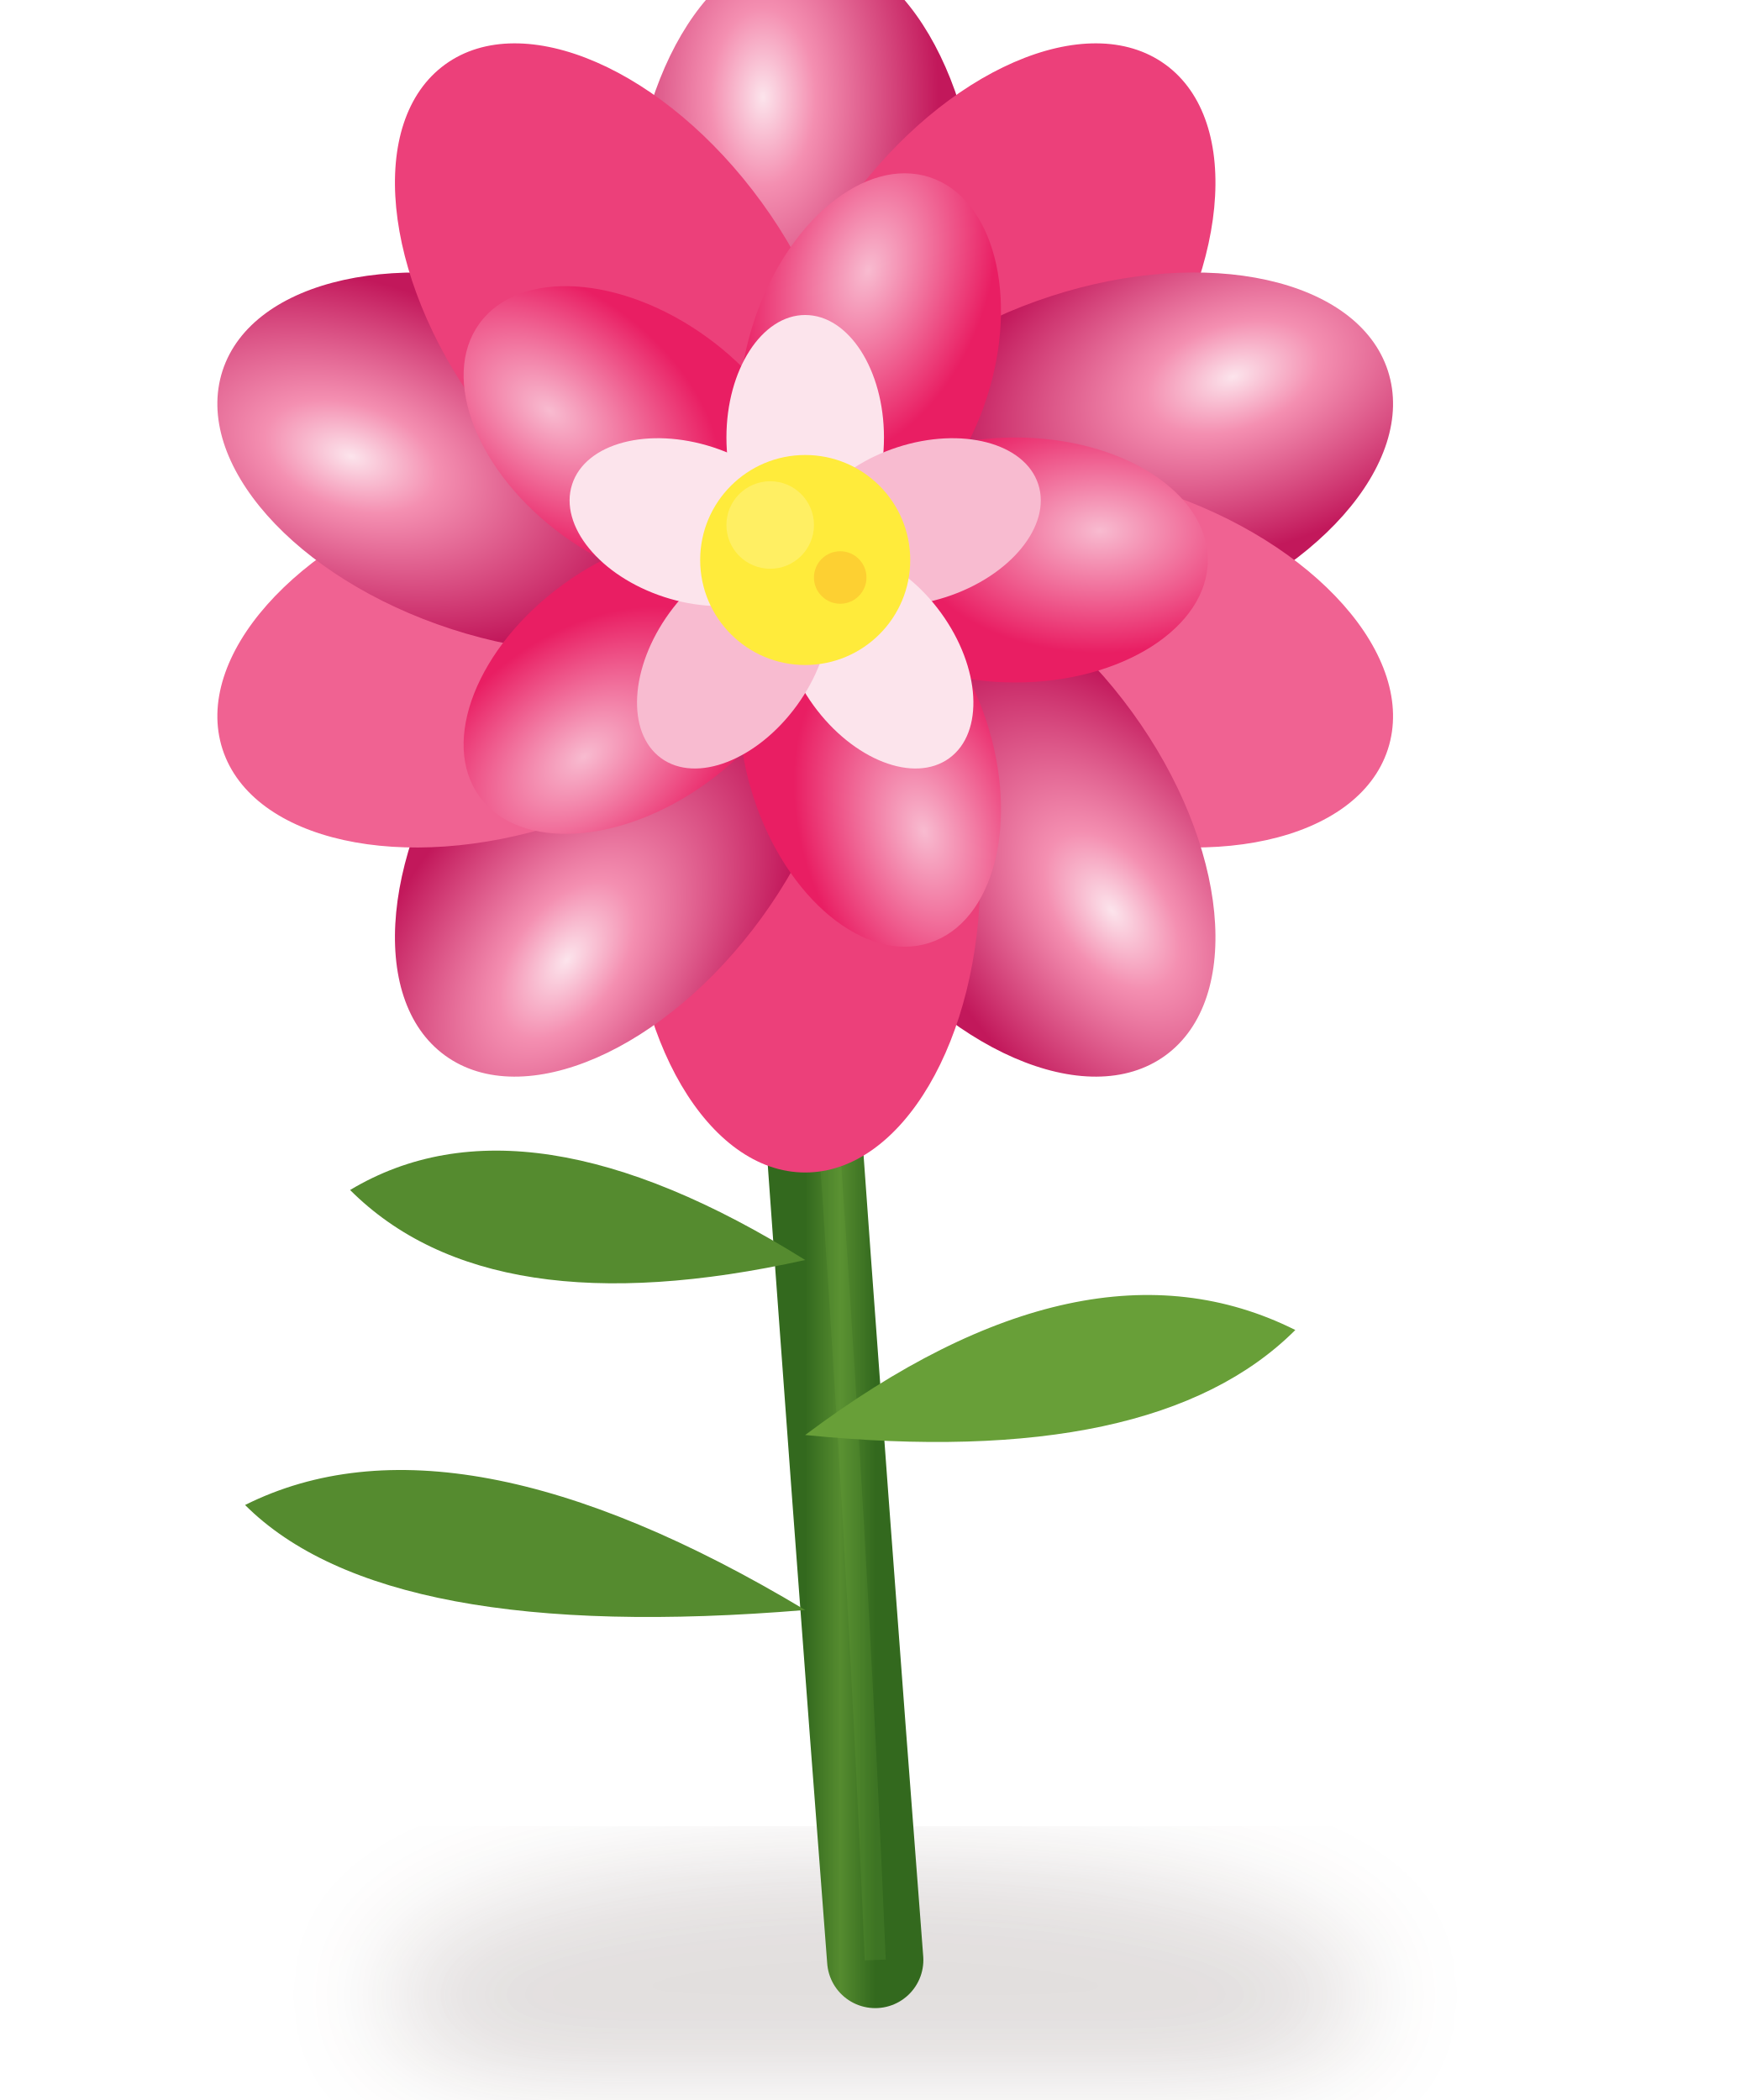
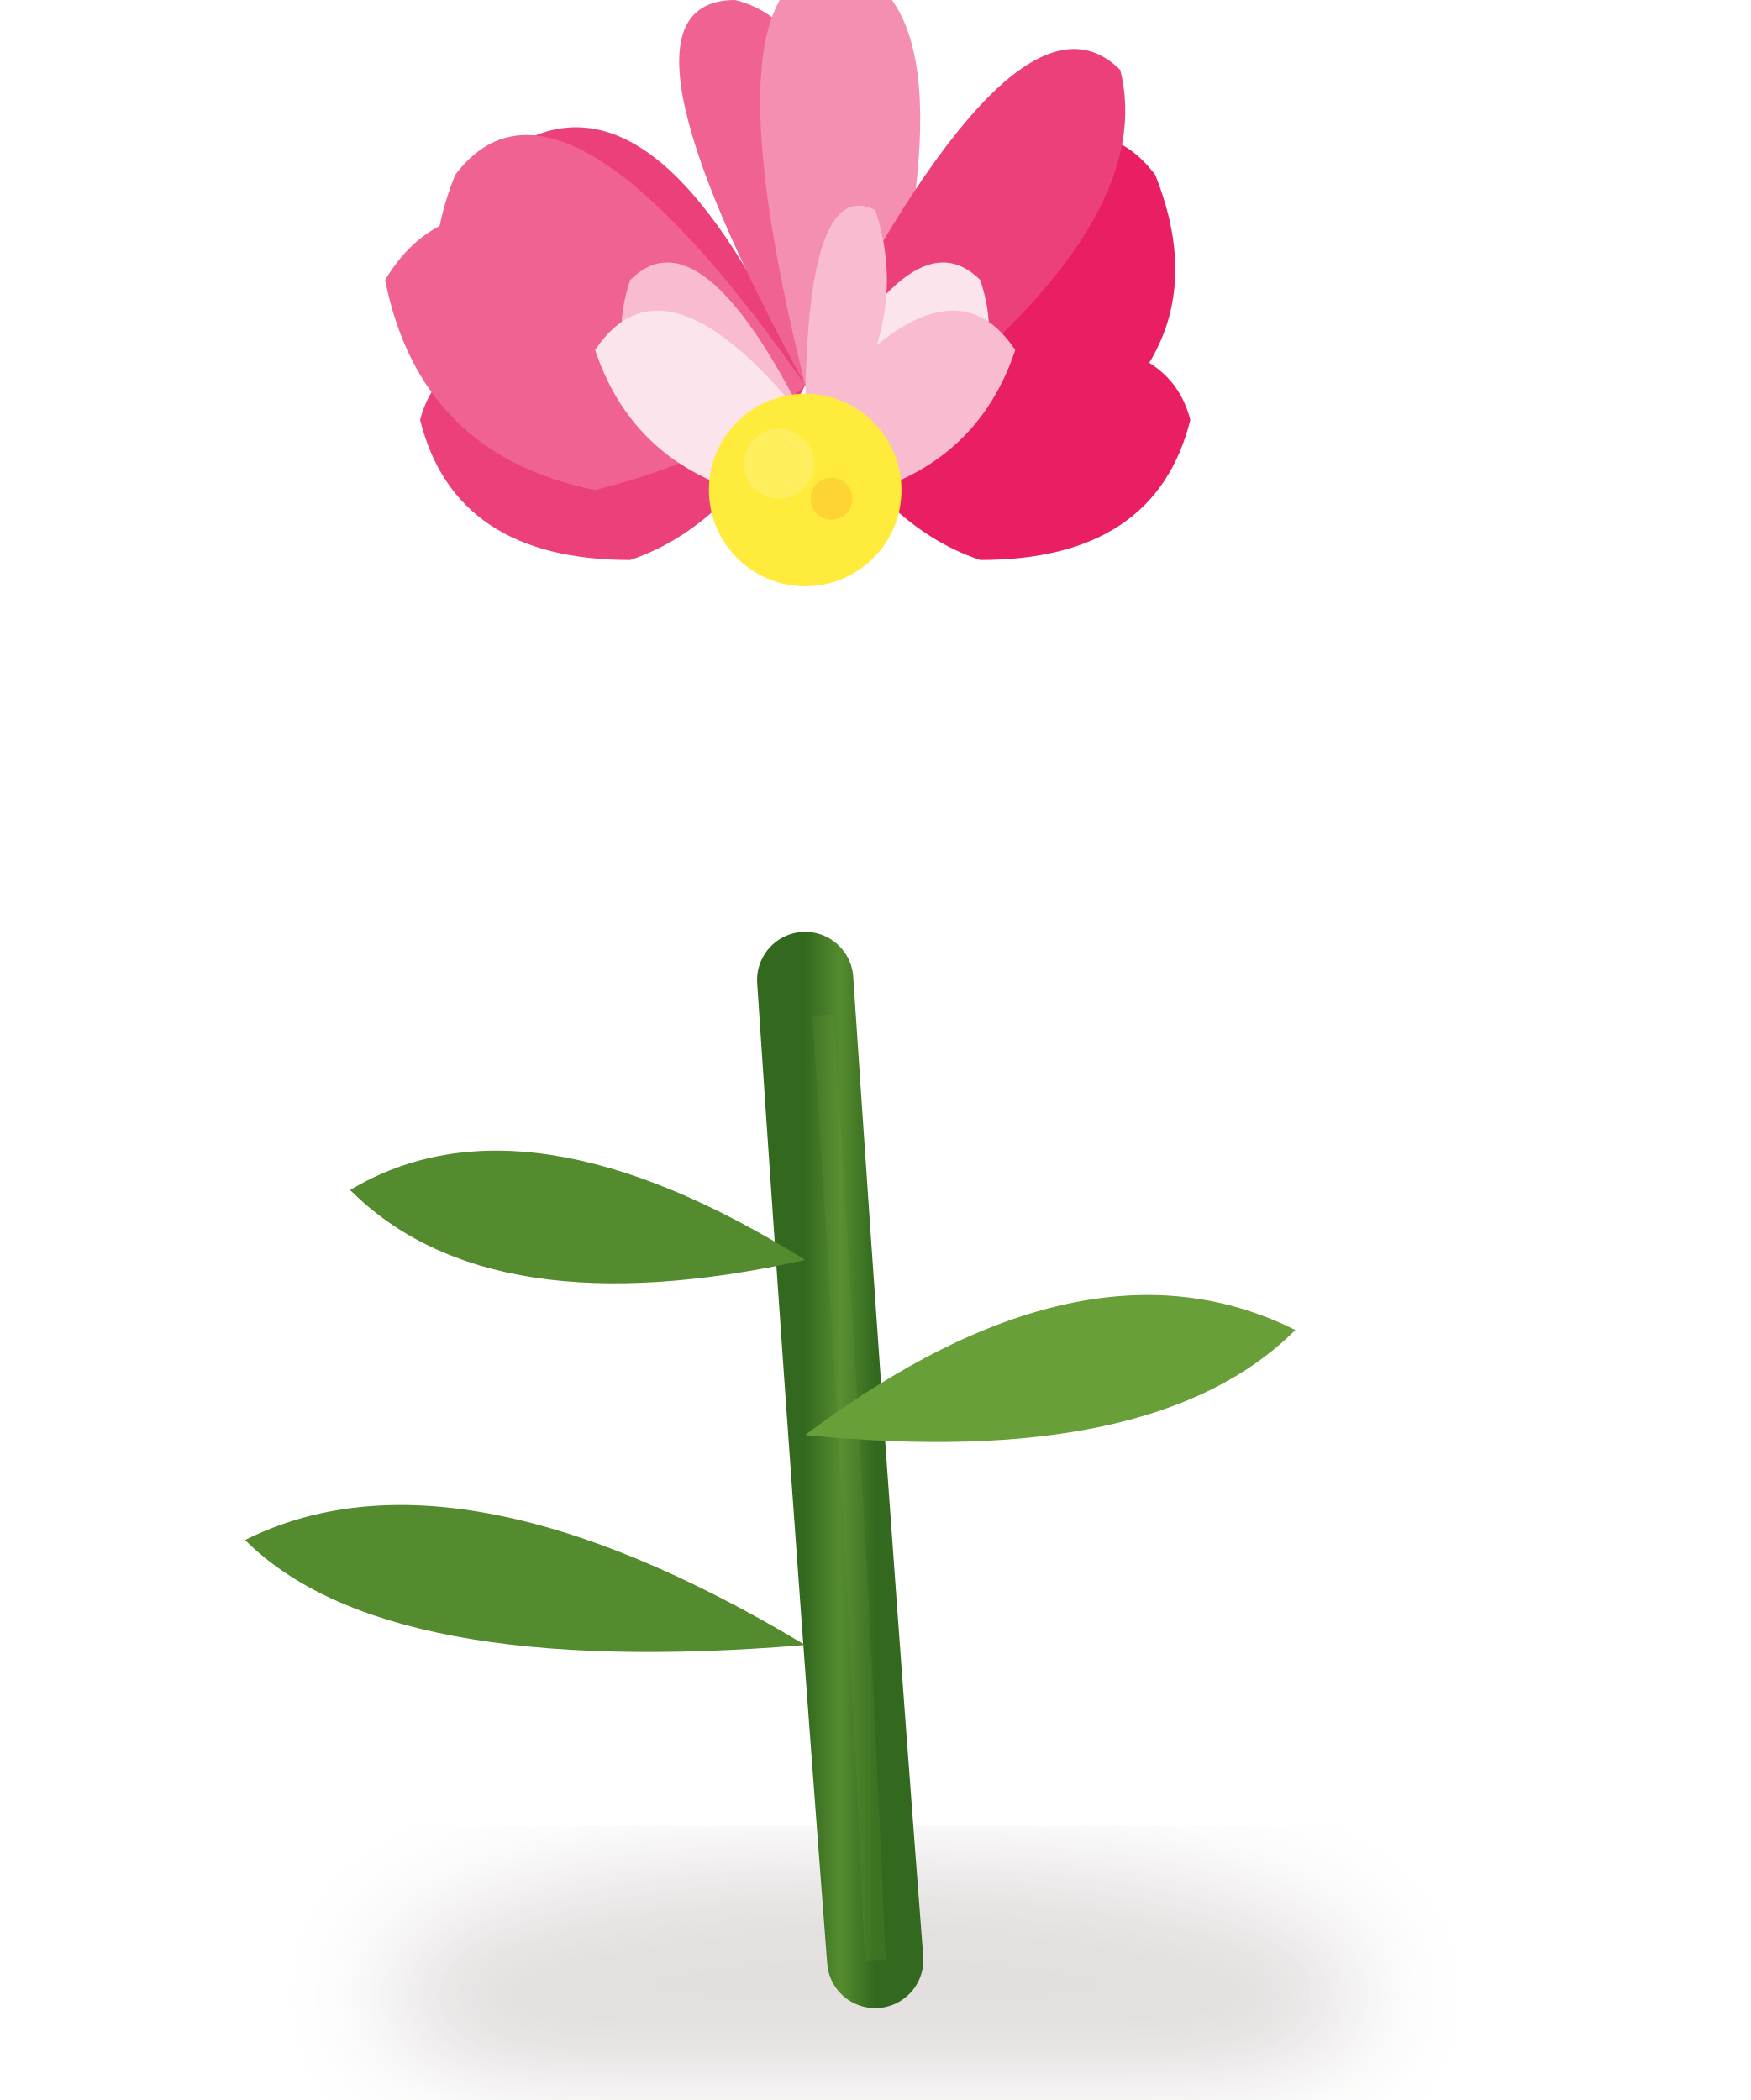
<svg xmlns="http://www.w3.org/2000/svg" viewBox="0 0 100 120">
  <defs>
    <linearGradient id="sG" x1="0" y1="0" x2="1" y2="0">
      <stop offset="0%" stop-color="#33691E" />
      <stop offset="50%" stop-color="#558B2F" />
      <stop offset="100%" stop-color="#33691E" />
    </linearGradient>
-     <radialGradient id="oP" cx="38%" cy="25%">
-       <stop offset="0%" stop-color="#FCE4EC" />
-       <stop offset="30%" stop-color="#F48FB1" />
-       <stop offset="100%" stop-color="#C2185B" />
-     </radialGradient>
-     <radialGradient id="iP" cx="38%" cy="28%">
-       <stop offset="0%" stop-color="#F8BBD0" />
-       <stop offset="100%" stop-color="#E91E63" />
-     </radialGradient>
    <filter id="s">
      <feGaussianBlur stdDeviation="3" />
    </filter>
  </defs>
  <ellipse cx="50" cy="114" rx="28" ry="8" fill="#3E2723" opacity="0.15" filter="url(#s)" />
-   <path d="M50 112 Q48 86 46 58" stroke="url(#sG)" stroke-width="5.5" fill="none" stroke-linecap="round" />
-   <path d="M50 112 Q49 88 47 60" stroke="#7CB342" stroke-width="1.2" fill="none" opacity="0.15" />
-   <path d="M46 92 Q26 80 14 86 Q22 94 46 92Z" fill="#558B2F" />
+   <path d="M50 112 Q48 86 46 56" stroke="url(#sG)" stroke-width="5.5" fill="none" stroke-linecap="round" />
+   <path d="M50 112 Q49 88 47 58" stroke="#7CB342" stroke-width="1.2" fill="none" opacity="0.12" />
+   <path d="M46 94 Q26 82 14 88 Q22 96 46 94Z" fill="#558B2F" />
  <path d="M46 82 Q62 70 74 76 Q66 84 46 82Z" fill="#689F38" />
  <path d="M46 72 Q30 62 20 68 Q28 76 46 72Z" fill="#558B2F" />
-   <g transform="translate(46 32)">
-     <ellipse cx="0" cy="-18" rx="10" ry="17" fill="url(#oP)" transform="rotate(0 0 0)" />
-     <ellipse cx="0" cy="-18" rx="10" ry="17" fill="#EC407A" transform="rotate(36 0 0)" />
-     <ellipse cx="0" cy="-18" rx="10" ry="17" fill="url(#oP)" transform="rotate(72 0 0)" />
-     <ellipse cx="0" cy="-18" rx="10" ry="17" fill="#F06292" transform="rotate(108 0 0)" />
-     <ellipse cx="0" cy="-18" rx="10" ry="17" fill="url(#oP)" transform="rotate(144 0 0)" />
-     <ellipse cx="0" cy="-18" rx="10" ry="17" fill="#EC407A" transform="rotate(180 0 0)" />
-     <ellipse cx="0" cy="-18" rx="10" ry="17" fill="url(#oP)" transform="rotate(216 0 0)" />
-     <ellipse cx="0" cy="-18" rx="10" ry="17" fill="#F06292" transform="rotate(252 0 0)" />
-     <ellipse cx="0" cy="-18" rx="10" ry="17" fill="url(#oP)" transform="rotate(288 0 0)" />
-     <ellipse cx="0" cy="-18" rx="10" ry="17" fill="#EC407A" transform="rotate(324 0 0)" />
-     <ellipse cx="0" cy="-12" rx="7" ry="11" fill="url(#iP)" transform="rotate(18 0 0)" />
-     <ellipse cx="0" cy="-12" rx="7" ry="11" fill="url(#iP)" transform="rotate(90 0 0)" />
-     <ellipse cx="0" cy="-12" rx="7" ry="11" fill="url(#iP)" transform="rotate(162 0 0)" />
-     <ellipse cx="0" cy="-12" rx="7" ry="11" fill="url(#iP)" transform="rotate(234 0 0)" />
-     <ellipse cx="0" cy="-12" rx="7" ry="11" fill="url(#iP)" transform="rotate(306 0 0)" />
-     <ellipse cx="0" cy="-7" rx="4.5" ry="7" fill="#FCE4EC" transform="rotate(0 0 0)" />
-     <ellipse cx="0" cy="-7" rx="4.5" ry="7" fill="#F8BBD0" transform="rotate(72 0 0)" />
-     <ellipse cx="0" cy="-7" rx="4.5" ry="7" fill="#FCE4EC" transform="rotate(144 0 0)" />
-     <ellipse cx="0" cy="-7" rx="4.5" ry="7" fill="#F8BBD0" transform="rotate(216 0 0)" />
-     <ellipse cx="0" cy="-7" rx="4.5" ry="7" fill="#FCE4EC" transform="rotate(288 0 0)" />
-     <circle cx="0" cy="0" r="6" fill="#FFEB3B" />
-     <circle cx="-2" cy="-2" r="2.5" fill="#FFF9C4" opacity="0.3" />
-     <circle cx="2" cy="1" r="1.5" fill="#F9A825" opacity="0.4" />
+   <g transform="translate(46 28)">
+     <path d="M0 -6 Q-8 -24 -16 -20 Q-22 -14 -14 -6 Q-8 0 0 -6Z" fill="#EC407A" />
+     <path d="M0 -6 Q-12 -28 -4 -28 Q4 -26 0 -6Z" fill="#F06292" />
+     <path d="M0 -6 Q8 -24 16 -20 Q22 -14 14 -6 Q8 0 0 -6Z" fill="#EC407A" />
+     <path d="M0 -6 Q14 -26 20 -18 Q24 -8 14 -2 Q6 2 0 -6Z" fill="#E91E63" />
+     <path d="M0 -6 Q-14 -26 -20 -18 Q-24 -8 -14 -2 Q-6 2 0 -6Z" fill="#F06292" />
+     <path d="M0 -6 Q-20 -12 -22 -4 Q-20 4 -10 4 Q-4 2 0 -6Z" fill="#EC407A" />
+     <path d="M0 -6 Q20 -12 22 -4 Q20 4 10 4 Q4 2 0 -6Z" fill="#E91E63" />
+     <path d="M0 -6 Q-6 -30 2 -30 Q10 -28 4 -6Z" fill="#F48FB1" />
+     <path d="M0 -6 Q12 -30 18 -24 Q20 -16 8 -6Z" fill="#EC407A" />
+     <path d="M0 -6 Q-18 -22 -24 -12 Q-22 -2 -12 0 Q-4 -2 0 -6Z" fill="#F06292" />
+     <path d="M0 -4 Q-6 -16 -10 -12 Q-12 -6 -6 -2 Q-2 0 0 -4Z" fill="#F8BBD0" />
+     <path d="M0 -4 Q6 -16 10 -12 Q12 -6 6 -2 Q2 0 0 -4Z" fill="#FCE4EC" />
+     <path d="M0 -4 Q0 -18 4 -16 Q6 -10 2 -4Z" fill="#F8BBD0" />
+     <path d="M0 -4 Q-8 -14 -12 -8 Q-10 -2 -4 0 Q-2 -2 0 -4Z" fill="#FCE4EC" />
+     <path d="M0 -4 Q8 -14 12 -8 Q10 -2 4 0 Q2 -2 0 -4Z" fill="#F8BBD0" />
+     <circle cx="0" cy="0" r="5.5" fill="#FFEB3B" />
+     <circle cx="-1.5" cy="-1.5" r="2" fill="#FFF9C4" opacity="0.25" />
+     <circle cx="1.5" cy="0.5" r="1.2" fill="#F9A825" opacity="0.35" />
  </g>
</svg>
